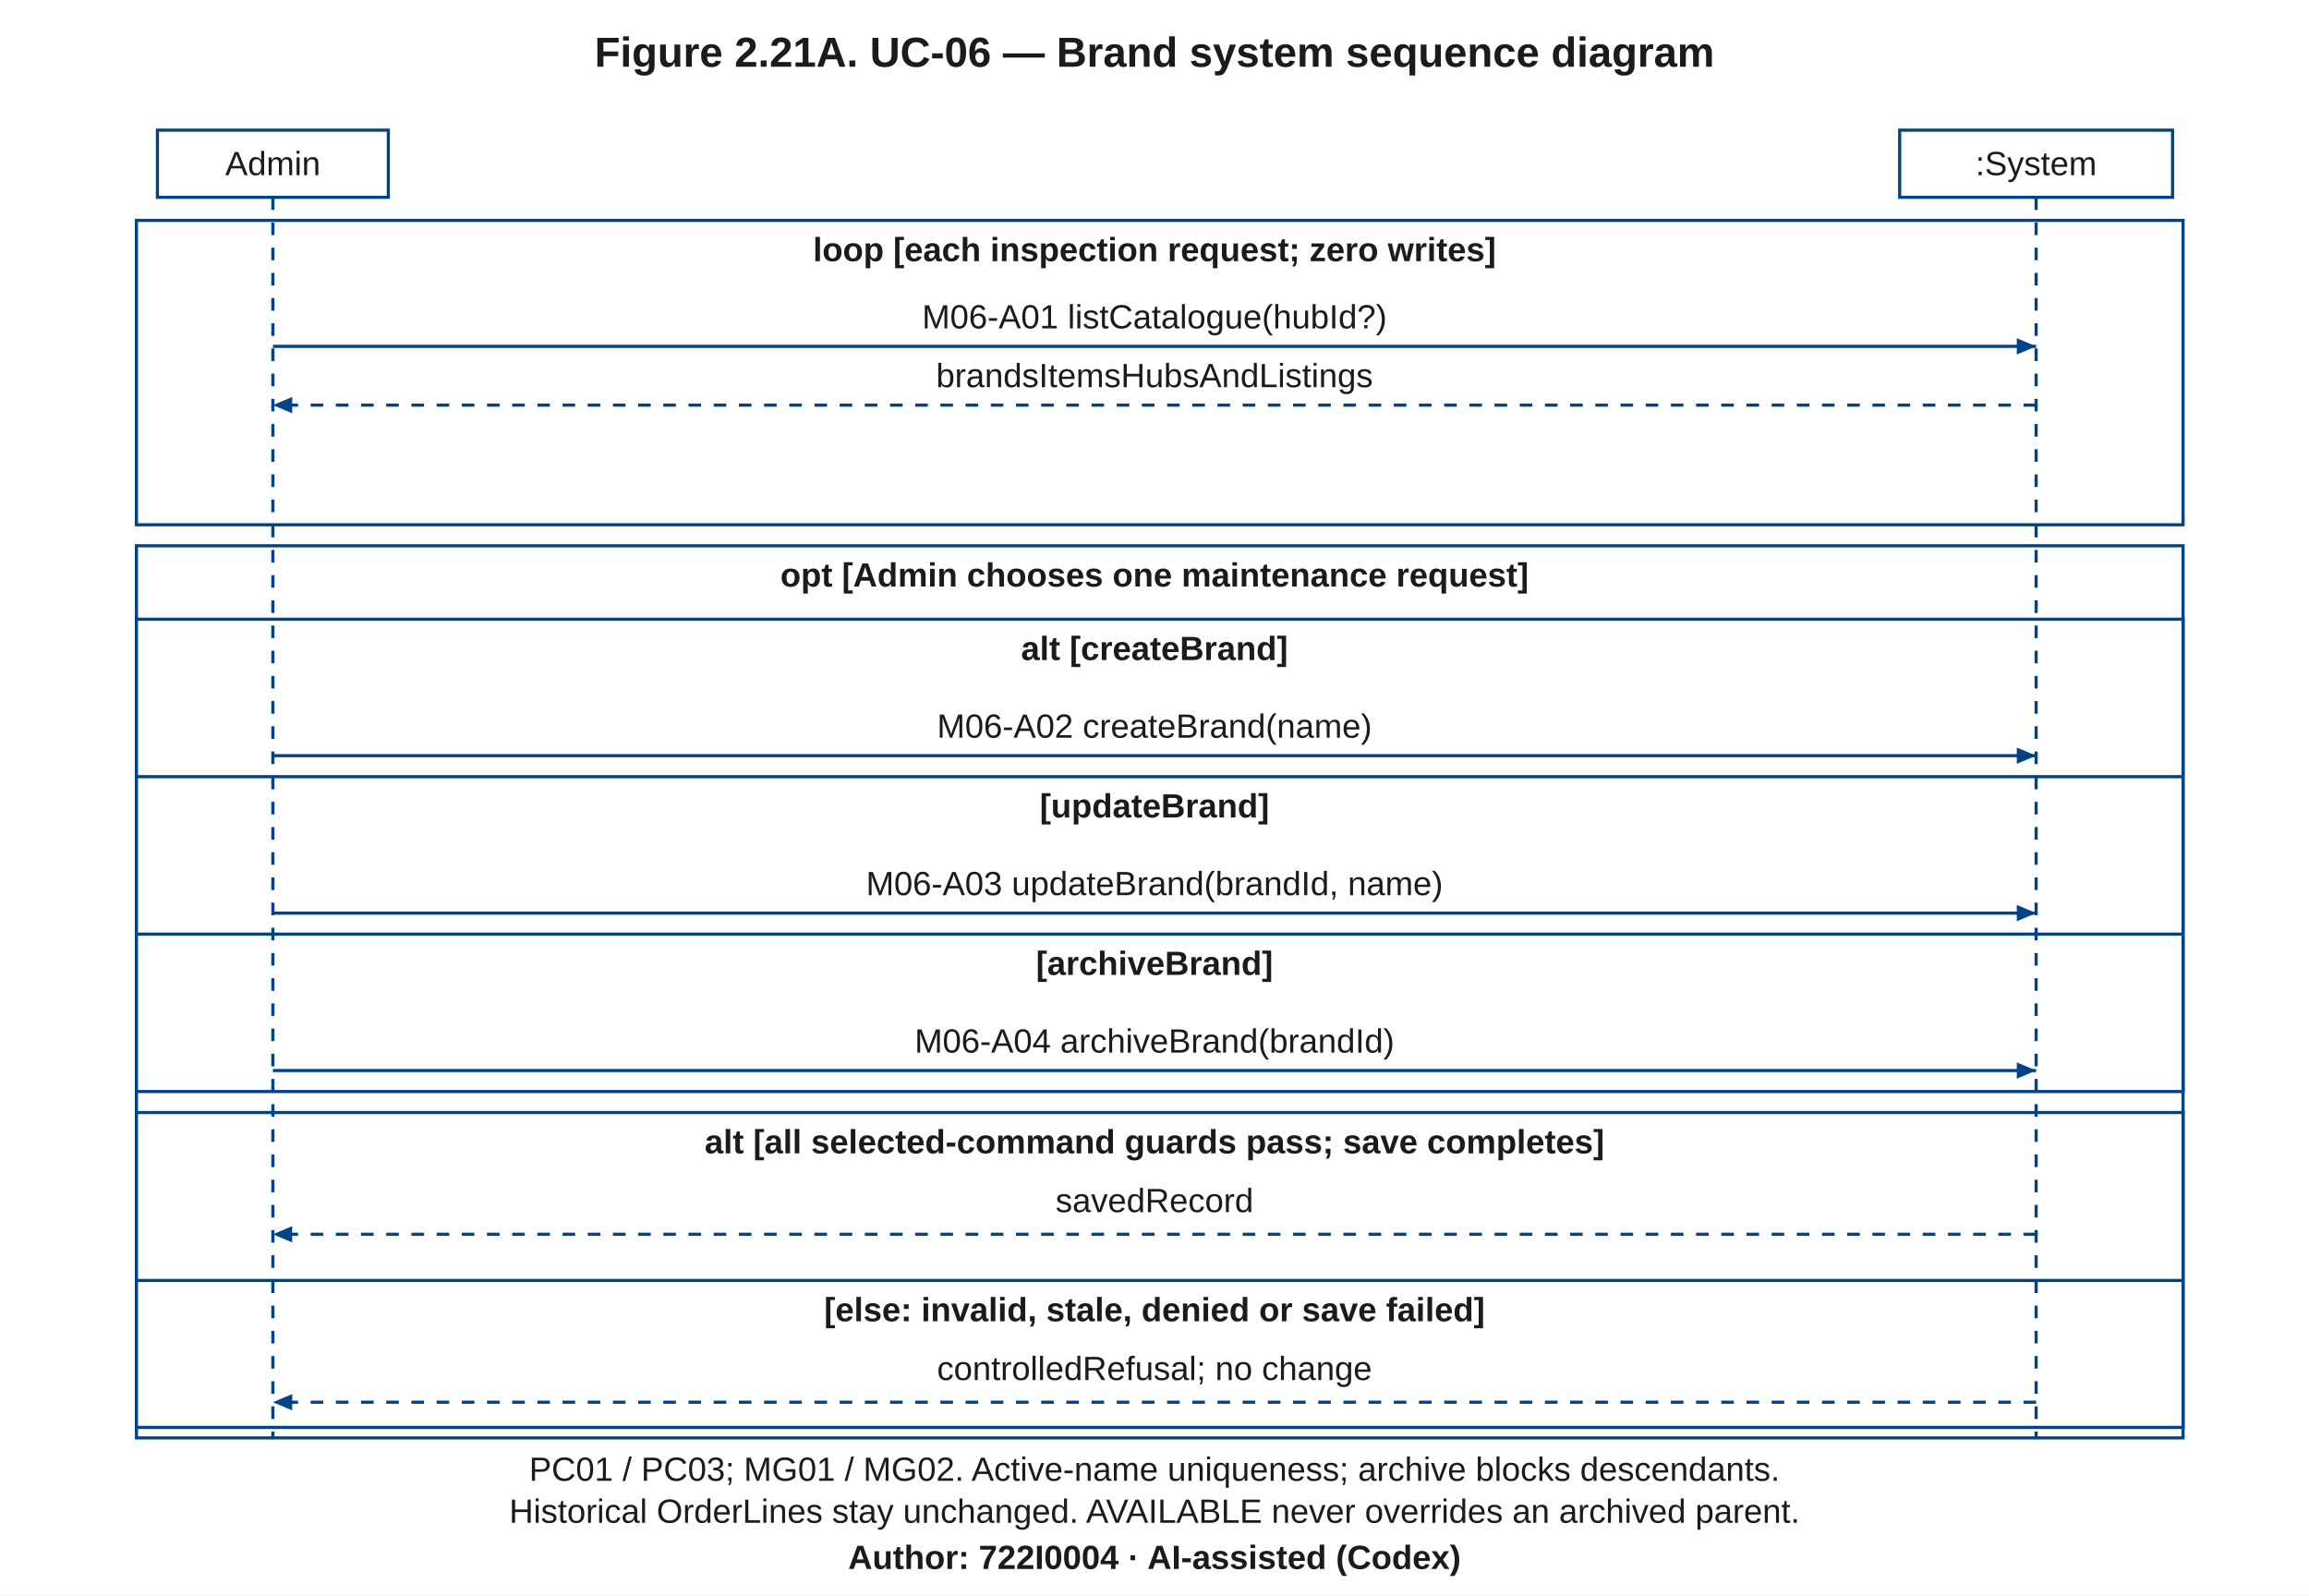
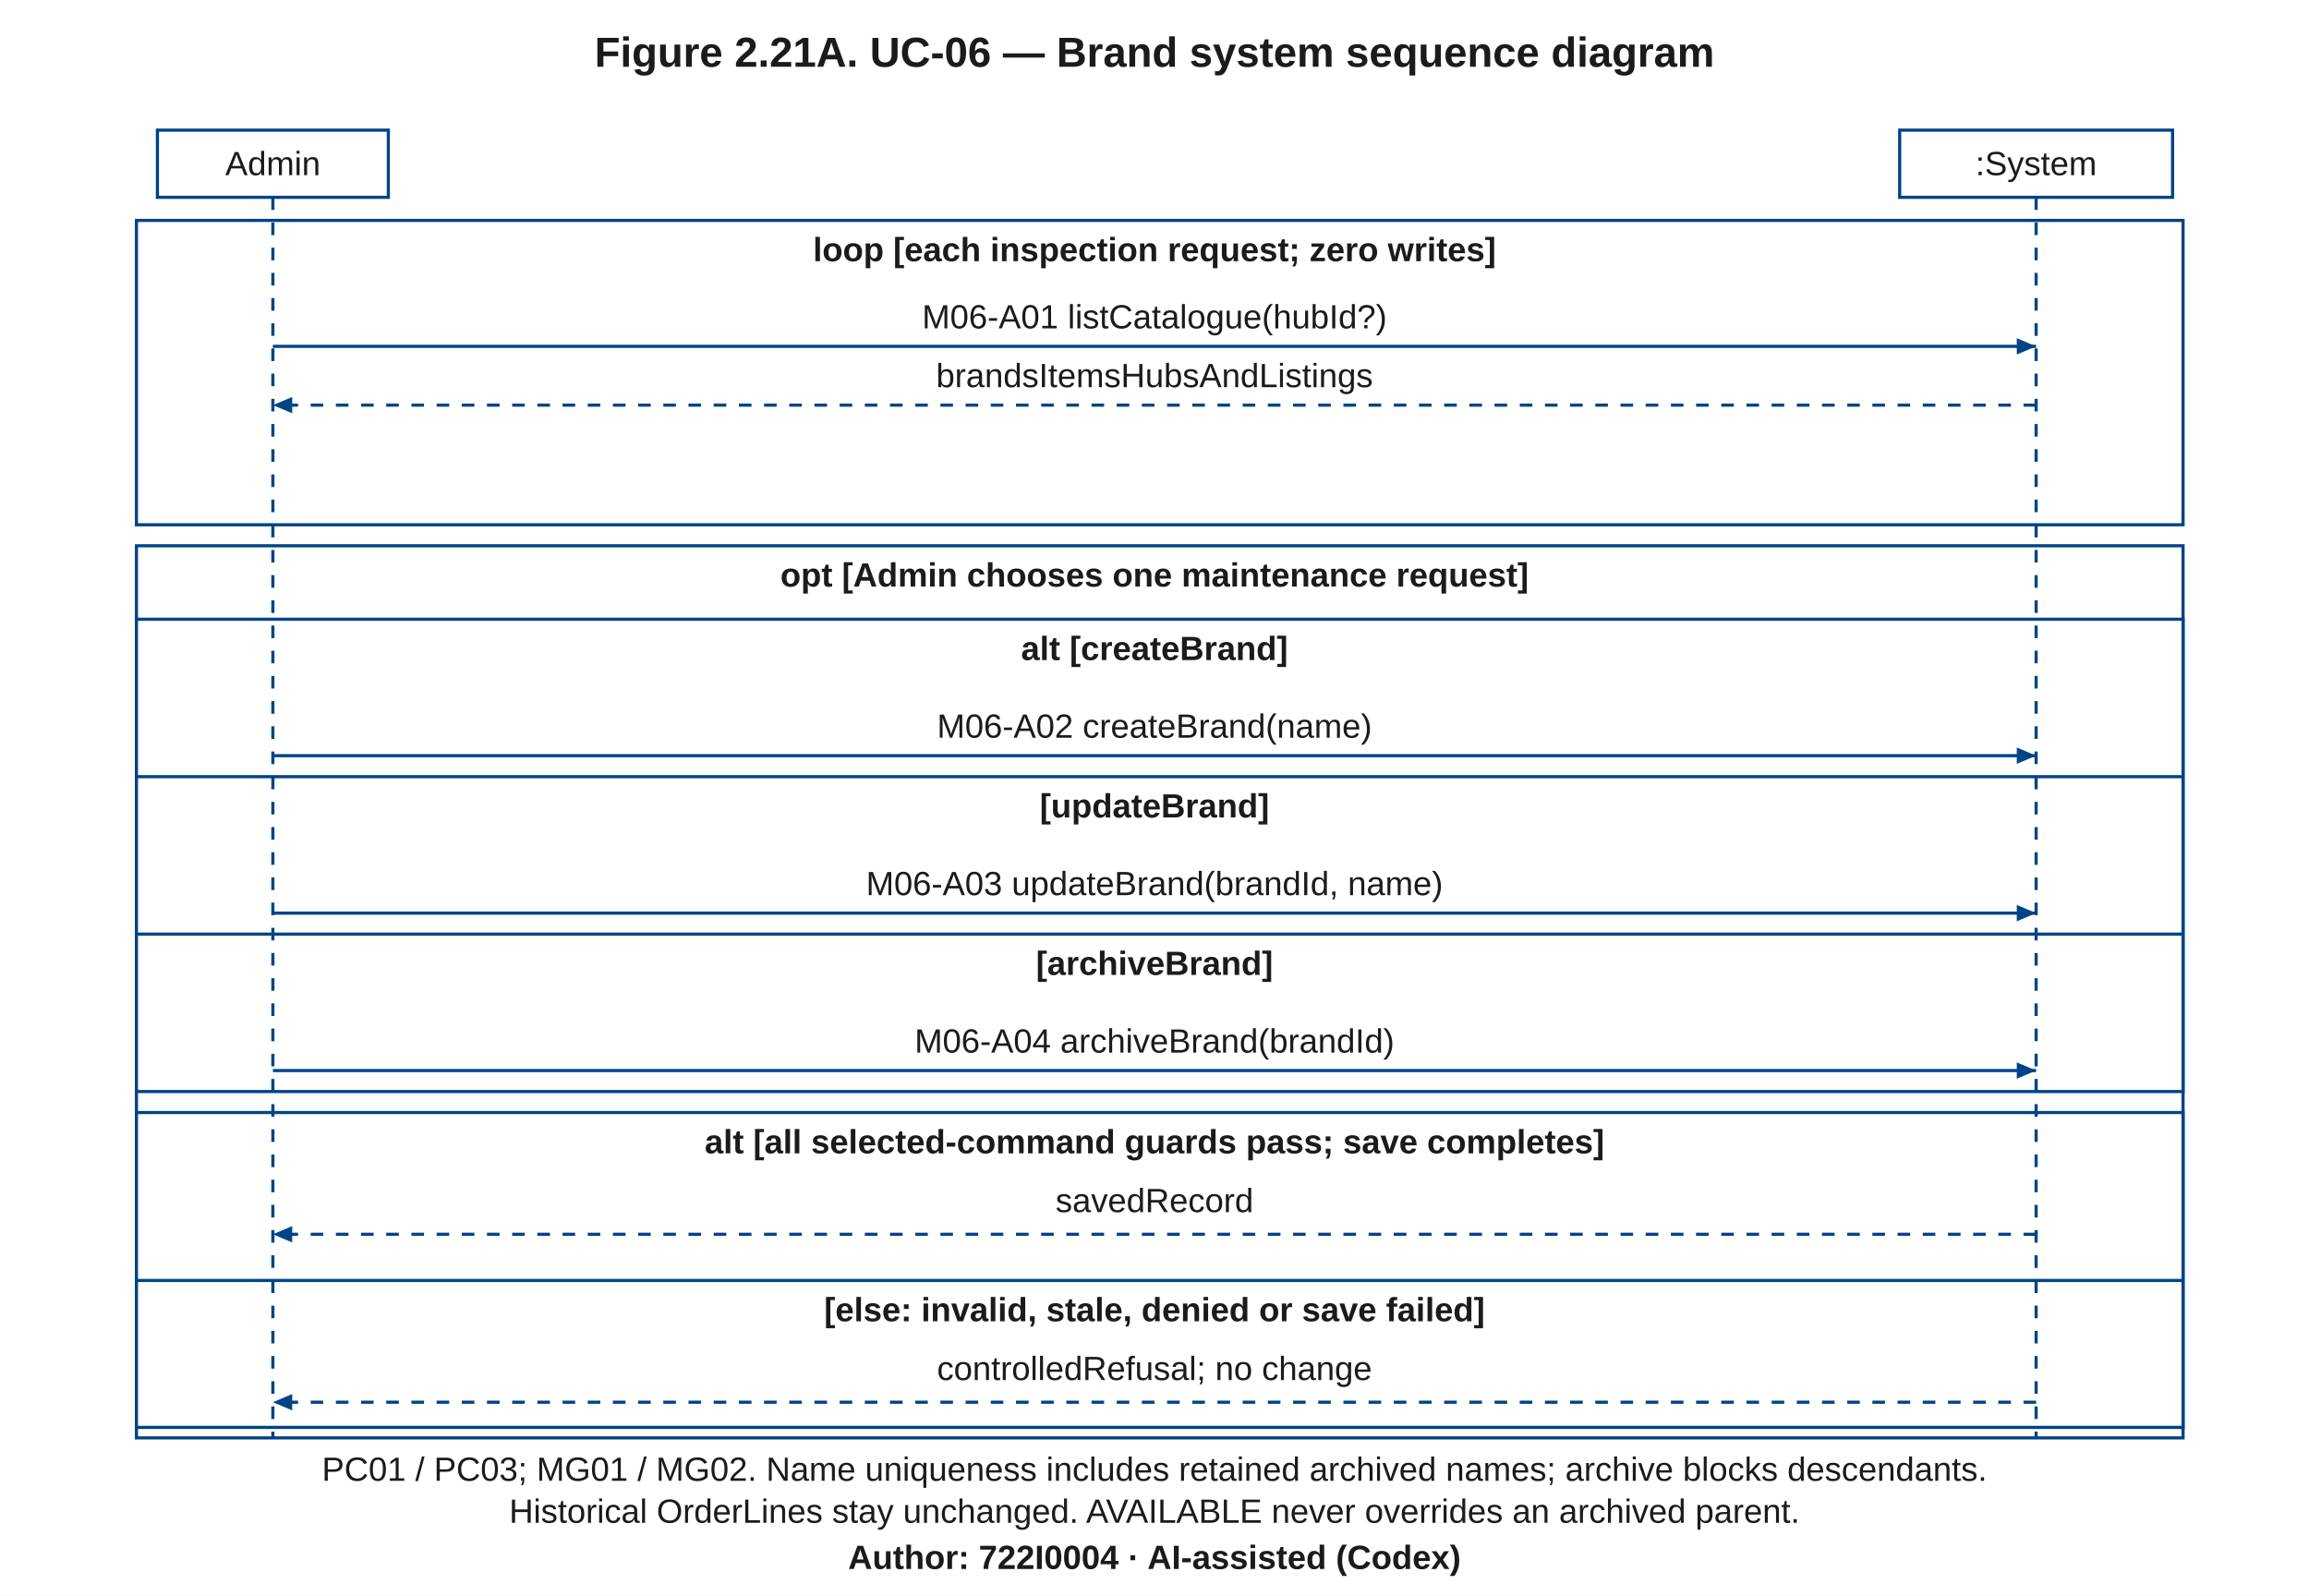
<svg xmlns="http://www.w3.org/2000/svg" width="1100" height="760" viewBox="0 0 1100 760">
  <rect width="1100" height="760" fill="white" />
  <text x="550" y="31.8" font-family="Arial, Helvetica, sans-serif" font-size="20" font-weight="bold" text-anchor="middle" fill="#1B1B1B">Figure 2.21A. UC-06 — Brand system sequence diagram</text>
  <text x="550" y="747.44" font-family="Arial, Helvetica, sans-serif" font-size="16" font-weight="bold" text-anchor="middle" fill="#1B1B1B">Author: 722I0004 · AI-assisted (Codex)</text>
  <rect x="65" y="105" width="975" height="145" rx="0" fill="white" stroke="#004387" stroke-width="1.5" />
  <text x="550" y="124.44" font-family="Arial, Helvetica, sans-serif" font-size="16" font-weight="bold" text-anchor="middle" fill="#1B1B1B">loop [each inspection request; zero writes]</text>
  <rect x="65" y="260" width="975" height="425" rx="0" fill="white" stroke="#004387" stroke-width="1.5" />
  <text x="550" y="279.44" font-family="Arial, Helvetica, sans-serif" font-size="16" font-weight="bold" text-anchor="middle" fill="#1B1B1B">opt [Admin chooses one maintenance request]</text>
  <rect x="65" y="295" width="975" height="225" rx="0" fill="white" stroke="#004387" stroke-width="1.5" />
  <text x="550" y="314.44" font-family="Arial, Helvetica, sans-serif" font-size="16" font-weight="bold" text-anchor="middle" fill="#1B1B1B">alt [createBrand]</text>
  <polyline points="65,370 1040,370" fill="none" stroke="#004387" stroke-width="1.5" />
  <text x="550" y="389.44" font-family="Arial, Helvetica, sans-serif" font-size="16" font-weight="bold" text-anchor="middle" fill="#1B1B1B">[updateBrand]</text>
  <polyline points="65,445 1040,445" fill="none" stroke="#004387" stroke-width="1.5" />
  <text x="550" y="464.44" font-family="Arial, Helvetica, sans-serif" font-size="16" font-weight="bold" text-anchor="middle" fill="#1B1B1B">[archiveBrand]</text>
  <rect x="65" y="530" width="975" height="150" rx="0" fill="white" stroke="#004387" stroke-width="1.5" />
  <text x="550" y="549.44" font-family="Arial, Helvetica, sans-serif" font-size="16" font-weight="bold" text-anchor="middle" fill="#1B1B1B">alt [all selected-command guards pass; save completes]</text>
  <polyline points="65,610 1040,610" fill="none" stroke="#004387" stroke-width="1.5" />
  <text x="550" y="629.44" font-family="Arial, Helvetica, sans-serif" font-size="16" font-weight="bold" text-anchor="middle" fill="#1B1B1B">[else: invalid, stale, denied or save failed]</text>
  <rect x="75" y="62" width="110" height="32" rx="0" fill="white" stroke="#004387" stroke-width="1.5" />
  <text x="130.0" y="83.44" font-family="Arial, Helvetica, sans-serif" font-size="16" font-weight="normal" text-anchor="middle" fill="#1B1B1B">Admin</text>
  <rect x="905" y="62" width="130" height="32" rx="0" fill="white" stroke="#004387" stroke-width="1.5" />
  <text x="970.0" y="83.44" font-family="Arial, Helvetica, sans-serif" font-size="16" font-weight="normal" text-anchor="middle" fill="#1B1B1B">:System</text>
  <polyline points="130,94 130,685" fill="none" stroke="#004387" stroke-width="1.5" stroke-dasharray="6 6" />
  <polyline points="970,94 970,685" fill="none" stroke="#004387" stroke-width="1.5" stroke-dasharray="6 6" />
  <text x="550" y="156.44" font-family="Arial, Helvetica, sans-serif" font-size="16" font-weight="normal" text-anchor="middle" fill="#1B1B1B">M06-A01  listCatalogue(hubId?)</text>
  <polyline points="130,165 970,165" fill="none" stroke="#004387" stroke-width="1.5" />
  <polygon points="970,165 960.789,168.894 960.789,161.106" fill="#004387" />
  <text x="550" y="184.44" font-family="Arial, Helvetica, sans-serif" font-size="16" font-weight="normal" text-anchor="middle" fill="#1B1B1B">brandsItemsHubsAndListings</text>
  <polyline points="970,193 130,193" fill="none" stroke="#004387" stroke-width="1.5" stroke-dasharray="6 6" />
  <polygon points="130,193 139.211,189.106 139.211,196.894" fill="#004387" />
  <text x="550" y="351.44" font-family="Arial, Helvetica, sans-serif" font-size="16" font-weight="normal" text-anchor="middle" fill="#1B1B1B">M06-A02  createBrand(name)</text>
  <polyline points="130,360 970,360" fill="none" stroke="#004387" stroke-width="1.5" />
  <polygon points="970,360 960.789,363.894 960.789,356.106" fill="#004387" />
  <text x="550" y="426.44" font-family="Arial, Helvetica, sans-serif" font-size="16" font-weight="normal" text-anchor="middle" fill="#1B1B1B">M06-A03  updateBrand(brandId, name)</text>
  <polyline points="130,435 970,435" fill="none" stroke="#004387" stroke-width="1.5" />
  <polygon points="970,435 960.789,438.894 960.789,431.106" fill="#004387" />
  <text x="550" y="501.44" font-family="Arial, Helvetica, sans-serif" font-size="16" font-weight="normal" text-anchor="middle" fill="#1B1B1B">M06-A04  archiveBrand(brandId)</text>
  <polyline points="130,510 970,510" fill="none" stroke="#004387" stroke-width="1.5" />
  <polygon points="970,510 960.789,513.894 960.789,506.106" fill="#004387" />
  <text x="550" y="577.44" font-family="Arial, Helvetica, sans-serif" font-size="16" font-weight="normal" text-anchor="middle" fill="#1B1B1B">savedRecord</text>
  <polyline points="970,588 130,588" fill="none" stroke="#004387" stroke-width="1.5" stroke-dasharray="6 6" />
  <polygon points="130,588 139.211,584.106 139.211,591.894" fill="#004387" />
  <text x="550" y="657.44" font-family="Arial, Helvetica, sans-serif" font-size="16" font-weight="normal" text-anchor="middle" fill="#1B1B1B">controlledRefusal; no change</text>
  <polyline points="970,668 130,668" fill="none" stroke="#004387" stroke-width="1.5" stroke-dasharray="6 6" />
  <polygon points="130,668 139.211,664.106 139.211,671.894" fill="#004387" />
-   <text x="550" y="705.44" font-family="Arial, Helvetica, sans-serif" font-size="16" font-weight="normal" text-anchor="middle" fill="#1B1B1B">PC01 / PC03; MG01 / MG02. Active-name uniqueness; archive blocks descendants.</text>
+   <text x="550" y="705.44" font-family="Arial, Helvetica, sans-serif" font-size="16" font-weight="normal" text-anchor="middle" fill="#1B1B1B">PC01 / PC03; MG01 / MG02. Name uniqueness includes retained archived names; archive blocks descendants.</text>
  <text x="550" y="725.44" font-family="Arial, Helvetica, sans-serif" font-size="16" font-weight="normal" text-anchor="middle" fill="#1B1B1B">Historical OrderLines stay unchanged. AVAILABLE never overrides an archived parent.</text>
</svg>
